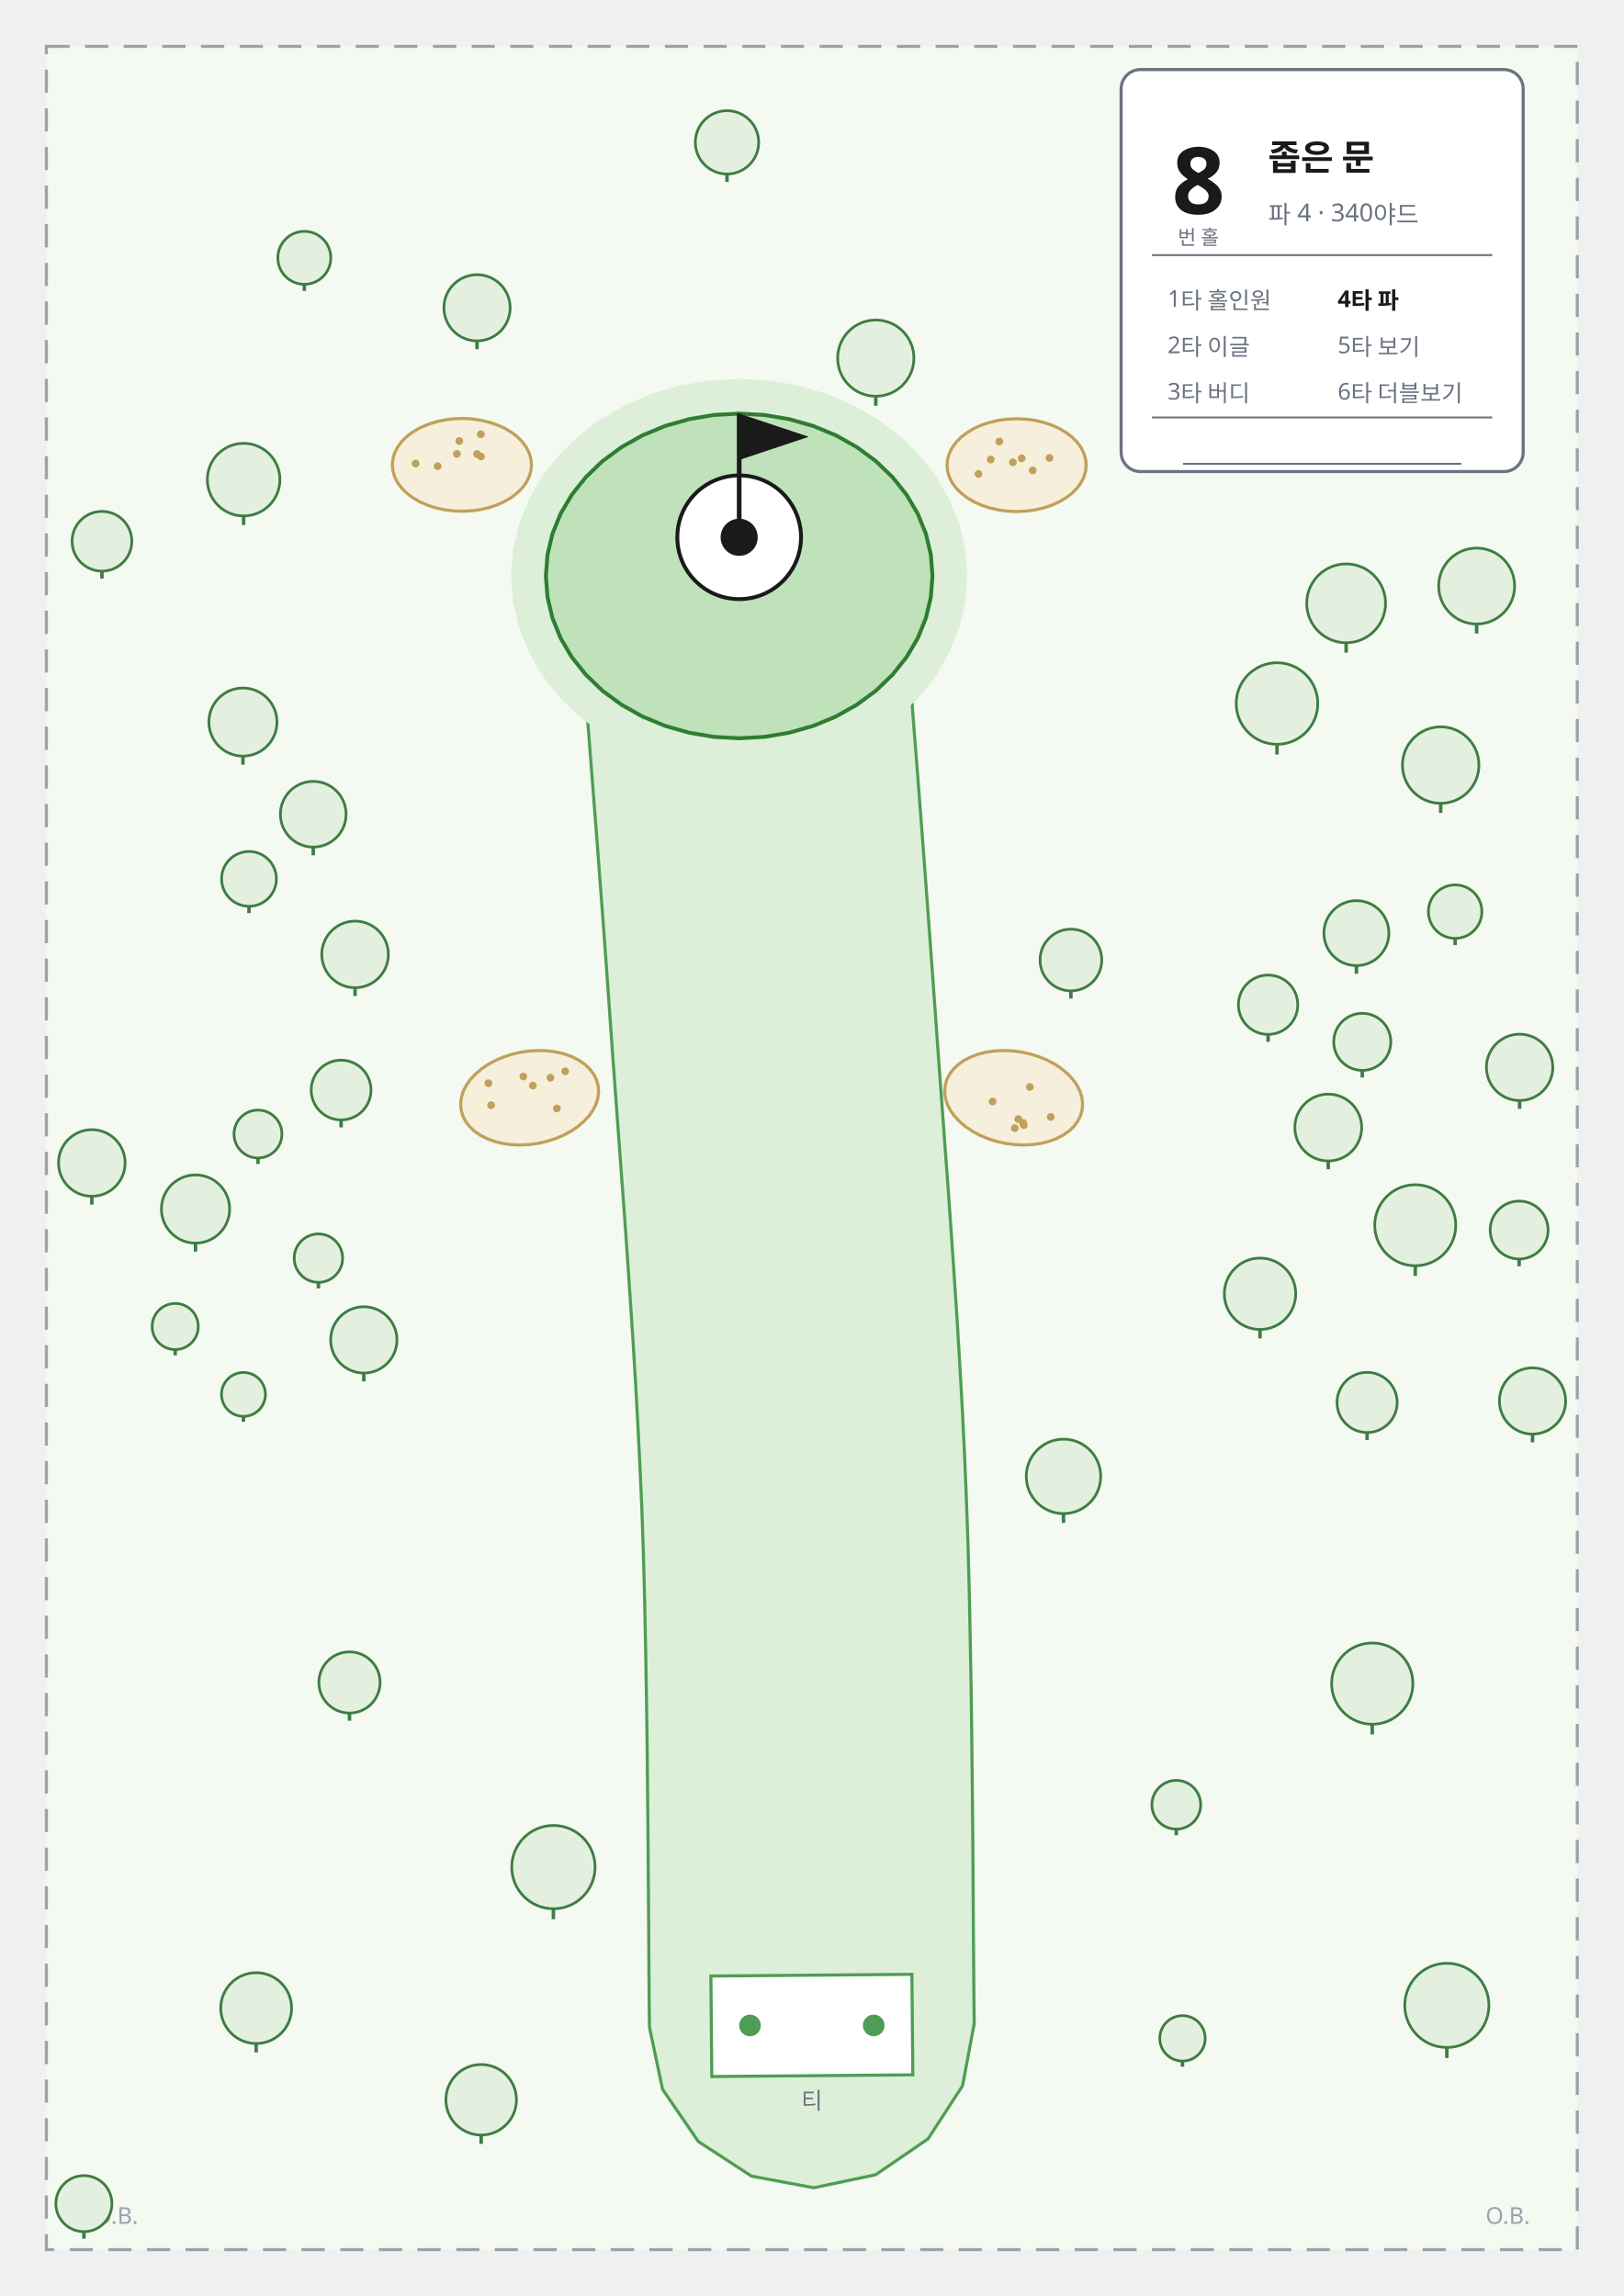
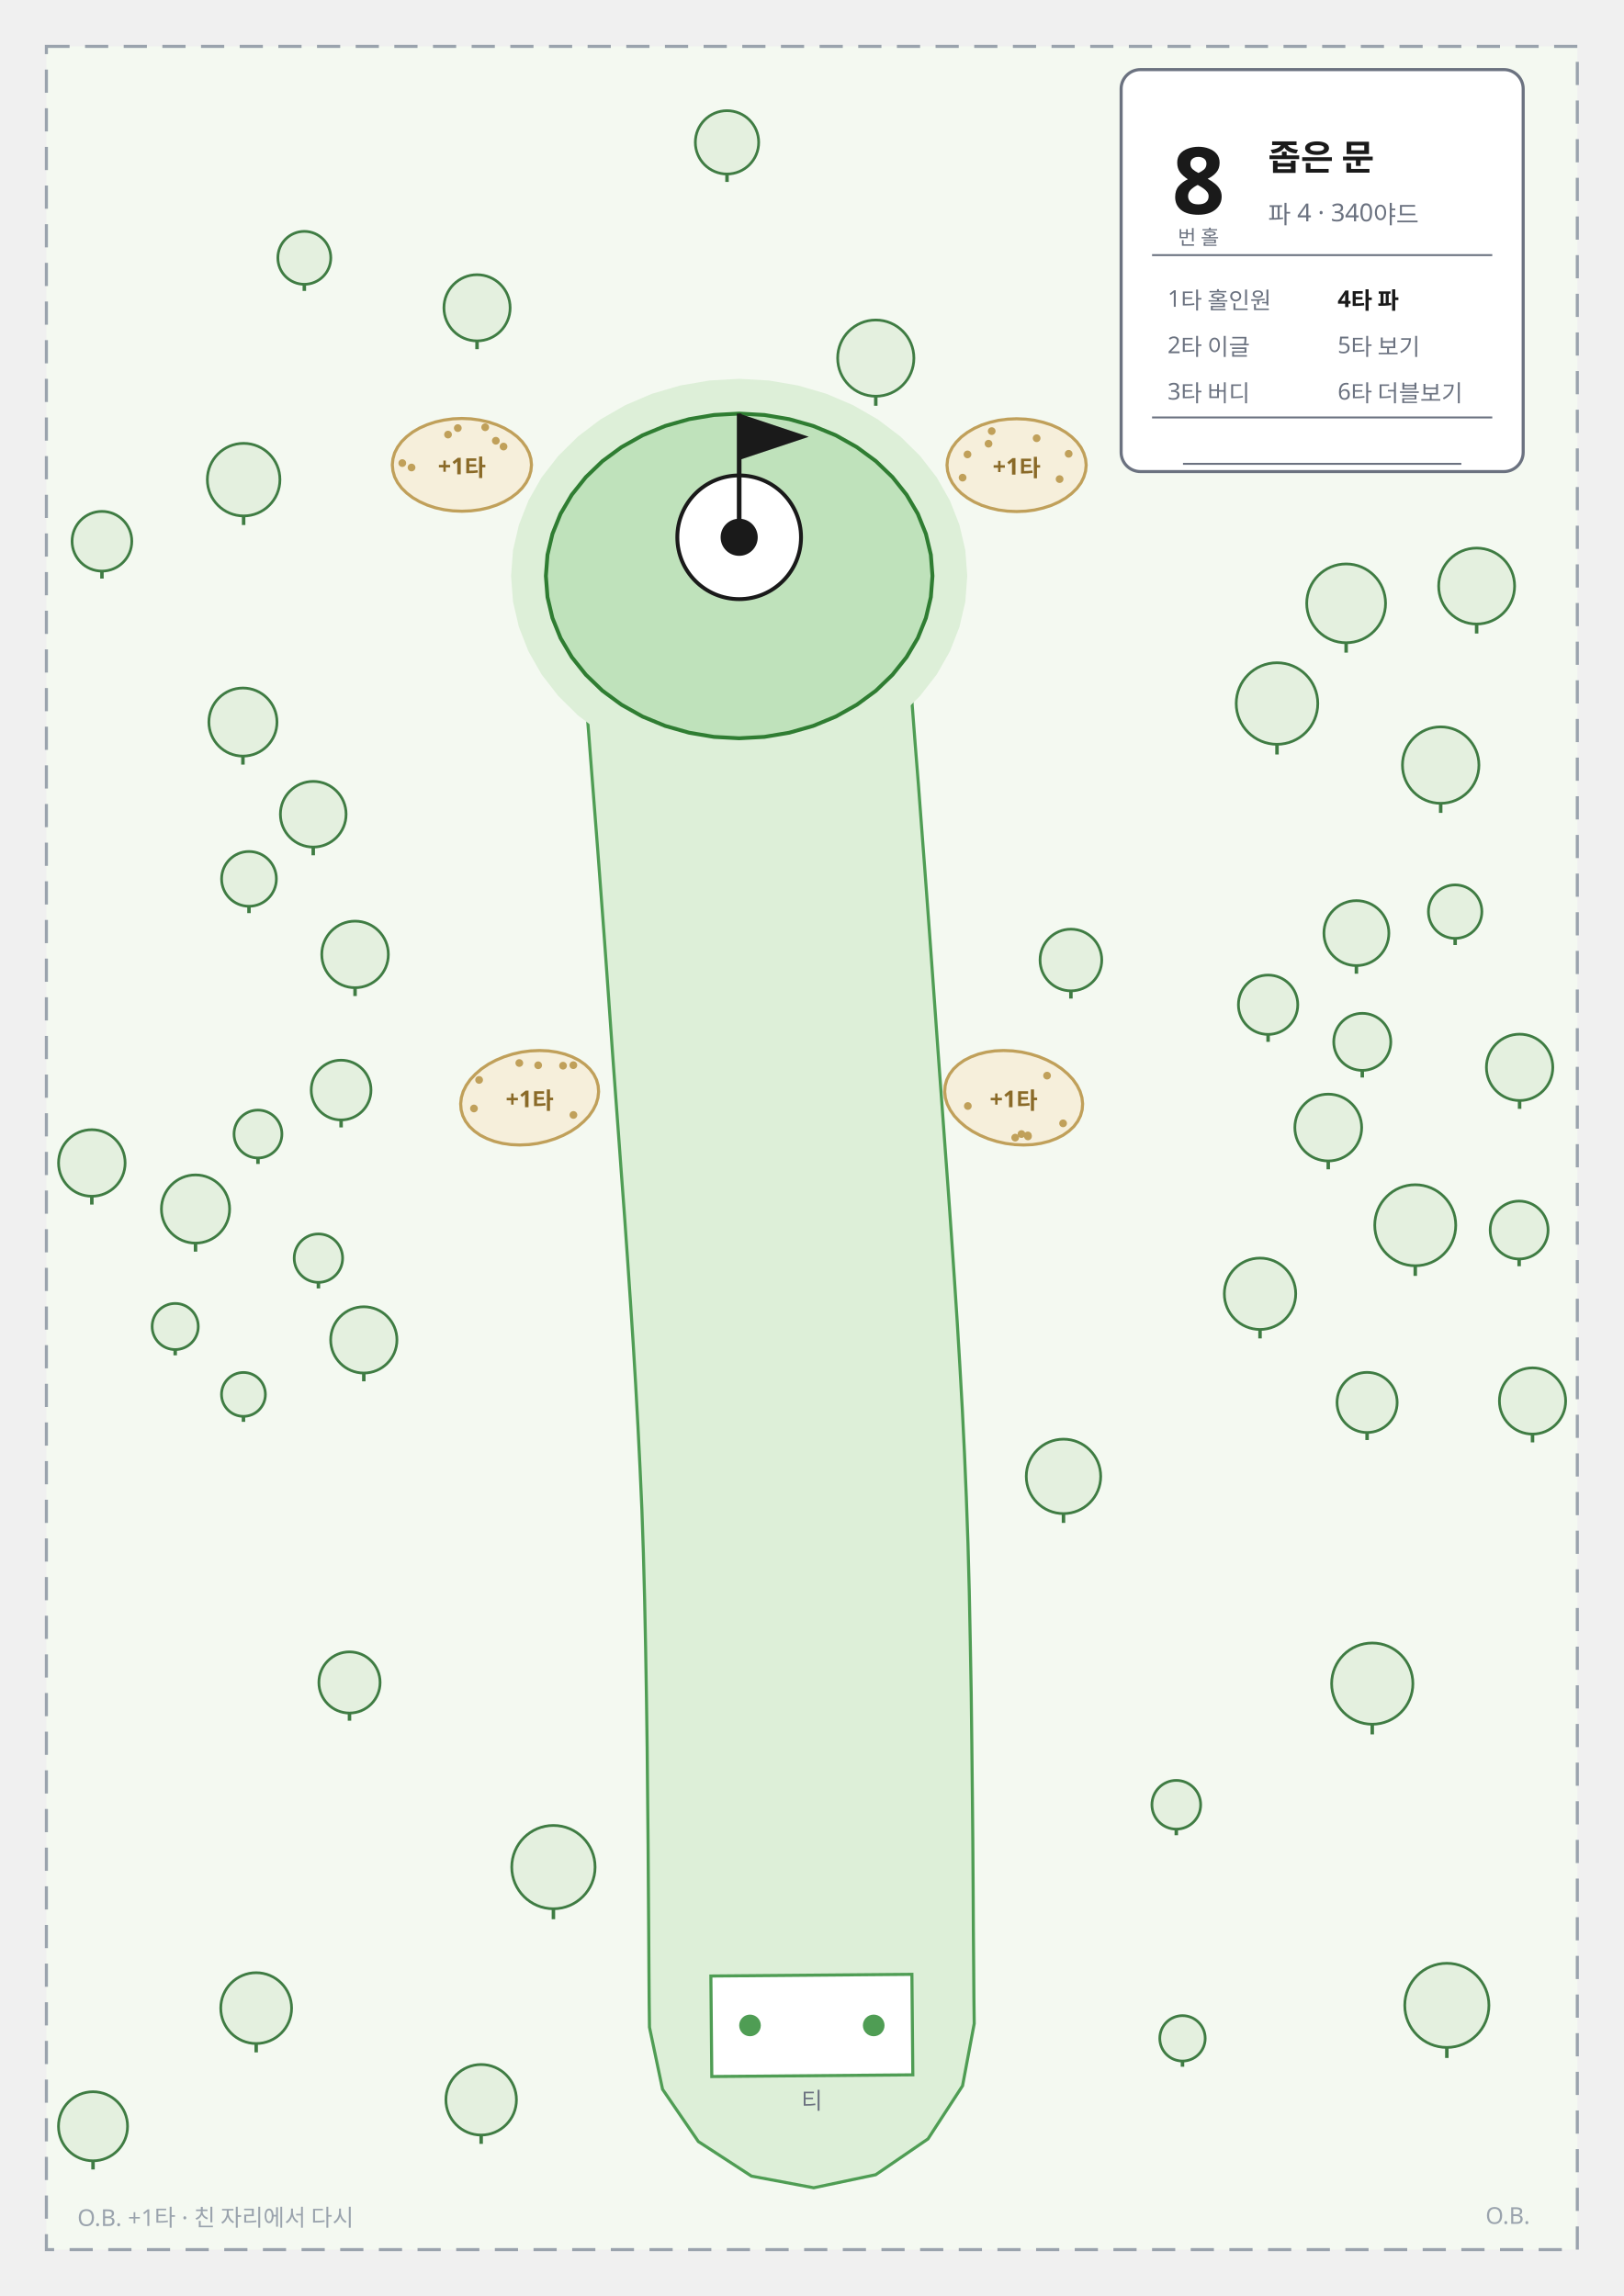
<svg xmlns="http://www.w3.org/2000/svg" width="210mm" height="297mm" viewBox="0 0 210 297" font-family="Noto Sans KR">
  <g id="pc-art" fill="#1a1a1a" stroke="none">
    <rect x="6" y="6" width="198" height="285" fill="#f4f9f1" stroke="#9aa3ad" stroke-width="0.4" stroke-dasharray="3 2" />
-     <text x="15" y="286.5" font-size="3" dominant-baseline="central" fill="#9aa3ad" text-anchor="middle">O.B.</text>
-     <text x="195" y="286.5" font-size="3" dominant-baseline="central" fill="#9aa3ad" text-anchor="middle">O.B.</text>
    <path d="M84 262.24 L83.96 258.93 L83.93 254.78 L83.9 249.95 L83.86 244.55 L83.82 238.7 L83.76 232.51 L83.7 226.12 L83.61 219.63 L83.5 213.18 L83.37 206.89 L83.21 200.89 L83.02 195.31 L82.78 189.94 L82.51 184.51 L82.21 179.06 L81.88 173.6 L81.52 168.13 L81.15 162.68 L80.77 157.25 L80.37 151.87 L79.98 146.53 L79.59 141.26 L79.21 136.07 L78.85 130.99 L78.49 125.9 L78.11 120.66 L77.71 115.33 L77.31 109.99 L76.9 104.71 L76.5 99.57 L76.12 94.65 L75.75 90.04 L75.65 88.71 L76.61 80.57 L80.61 73.42 L87.05 68.35 L94.93 66.13 L103.07 67.09 L110.22 71.09 L115.29 77.53 L117.52 85.41 L117.62 86.74 L117.99 91.37 L118.37 96.31 L118.78 101.47 L119.18 106.79 L119.59 112.18 L119.99 117.57 L120.38 122.88 L120.75 128.01 L121.11 133.05 L121.48 138.19 L121.87 143.45 L122.26 148.8 L122.66 154.24 L123.05 159.76 L123.43 165.34 L123.8 170.96 L124.14 176.62 L124.46 182.3 L124.74 187.99 L124.98 193.69 L125.19 199.61 L125.36 205.88 L125.49 212.39 L125.61 219 L125.69 225.62 L125.76 232.11 L125.82 238.37 L125.86 244.26 L125.89 249.67 L125.93 254.47 L125.96 258.53 L126 261.76 L124.49 269.81 L120.02 276.68 L113.26 281.31 L105.24 283 L97.19 281.49 L90.32 277.02 L85.69 270.26 Z" fill="#ddefd8" stroke="#4f9d54" stroke-width="0.4" />
    <path d="M125.1 74.5 L124.85 77.83 L124.09 81.1 L122.85 84.26 L121.15 87.25 L119 90.02 L116.46 92.53 L113.56 94.73 L110.35 96.58 L106.89 98.06 L103.24 99.13 L99.45 99.78 L95.6 100 L91.75 99.78 L87.96 99.13 L84.31 98.06 L80.85 96.58 L77.64 94.73 L74.74 92.53 L72.2 90.02 L70.05 87.25 L68.35 84.26 L67.11 81.1 L66.35 77.83 L66.1 74.5 L66.35 71.17 L67.11 67.9 L68.35 64.74 L70.05 61.75 L72.2 58.98 L74.74 56.47 L77.64 54.27 L80.85 52.42 L84.31 50.94 L87.96 49.87 L91.75 49.22 L95.6 49 L99.45 49.22 L103.24 49.87 L106.89 50.94 L110.35 52.42 L113.56 54.27 L116.46 56.47 L119 58.98 L121.15 61.75 L122.85 64.74 L124.09 67.9 L124.85 71.17 Z" fill="#ddefd8" stroke="none" />
    <path d="M120.6 74.5 L120.39 77.24 L119.75 79.94 L118.7 82.54 L117.25 85 L115.43 87.28 L113.28 89.35 L110.82 91.16 L108.1 92.69 L105.17 93.9 L102.07 94.78 L98.86 95.32 L95.6 95.5 L92.34 95.32 L89.13 94.78 L86.03 93.9 L83.1 92.69 L80.38 91.16 L77.92 89.35 L75.77 87.28 L73.95 85 L72.5 82.54 L71.45 79.94 L70.81 77.24 L70.6 74.5 L70.81 71.76 L71.45 69.06 L72.5 66.46 L73.95 64 L75.77 61.72 L77.92 59.65 L80.38 57.84 L83.1 56.31 L86.03 55.1 L89.13 54.22 L92.34 53.68 L95.6 53.5 L98.86 53.68 L102.07 54.22 L105.17 55.1 L108.1 56.31 L110.82 57.84 L113.28 59.65 L115.43 61.72 L117.25 64 L118.7 66.46 L119.75 69.06 L120.39 71.76 Z" fill="#bfe2bb" stroke="#2f7d32" stroke-width="0.5" />
    <path d="M77.36 140.44 L77.42 141.22 L77.33 142.02 L77.09 142.82 L76.7 143.6 L76.17 144.36 L75.5 145.07 L74.72 145.74 L73.83 146.34 L72.85 146.86 L71.8 147.3 L70.69 147.65 L69.54 147.91 L68.38 148.06 L67.21 148.11 L66.07 148.06 L64.97 147.9 L63.93 147.64 L62.97 147.28 L62.1 146.84 L61.35 146.31 L60.71 145.71 L60.21 145.04 L59.85 144.32 L59.64 143.56 L59.58 142.78 L59.67 141.98 L59.91 141.18 L60.3 140.4 L60.83 139.64 L61.5 138.93 L62.28 138.26 L63.17 137.66 L64.15 137.14 L65.2 136.7 L66.31 136.35 L67.46 136.09 L68.62 135.94 L69.79 135.89 L70.93 135.94 L72.03 136.1 L73.07 136.36 L74.03 136.72 L74.9 137.16 L75.65 137.69 L76.29 138.29 L76.79 138.96 L77.15 139.68 Z" fill="#f6efdb" stroke="#c0a05a" stroke-width="0.4" />
-     <circle cx="71.194" cy="139.414" r="0.5" fill="#c0a05a" stroke="none" />
-     <circle cx="72.022" cy="143.383" r="0.5" fill="#c0a05a" stroke="none" />
-     <circle cx="67.683" cy="139.252" r="0.5" fill="#c0a05a" stroke="none" />
-     <circle cx="73.095" cy="138.575" r="0.5" fill="#c0a05a" stroke="none" />
-     <circle cx="68.915" cy="140.421" r="0.5" fill="#c0a05a" stroke="none" />
-     <circle cx="63.172" cy="140.12" r="0.5" fill="#c0a05a" stroke="none" />
-     <circle cx="63.52" cy="142.96" r="0.5" fill="#c0a05a" stroke="none" />
+     <circle cx="72.82" cy="137.854" r="0.5" fill="#c0a05a" stroke="none" />
+     <circle cx="74.164" cy="144.225" r="0.5" fill="#c0a05a" stroke="none" />
+     <circle cx="67.164" cy="137.507" r="0.5" fill="#c0a05a" stroke="none" />
+     <circle cx="74.154" cy="137.785" r="0.5" fill="#c0a05a" stroke="none" />
+     <circle cx="69.604" cy="137.8" r="0.5" fill="#c0a05a" stroke="none" />
+     <circle cx="61.966" cy="139.694" r="0.5" fill="#c0a05a" stroke="none" />
+     <circle cx="61.3" cy="143.388" r="0.5" fill="#c0a05a" stroke="none" />
+     <text x="68.5" y="142" font-size="3" dominant-baseline="central" fill="#8a6a28" text-anchor="middle" font-weight="bold">+1타</text>
    <path d="M139.96 143.56 L139.75 144.32 L139.39 145.04 L138.89 145.71 L138.25 146.31 L137.5 146.84 L136.63 147.28 L135.67 147.64 L134.63 147.9 L133.53 148.06 L132.39 148.11 L131.22 148.06 L130.06 147.91 L128.91 147.65 L127.8 147.3 L126.75 146.86 L125.77 146.34 L124.88 145.74 L124.1 145.07 L123.43 144.36 L122.9 143.6 L122.51 142.82 L122.27 142.02 L122.18 141.22 L122.24 140.44 L122.45 139.68 L122.81 138.96 L123.31 138.29 L123.95 137.69 L124.7 137.16 L125.57 136.72 L126.53 136.36 L127.57 136.1 L128.67 135.94 L129.81 135.89 L130.98 135.94 L132.14 136.09 L133.29 136.35 L134.4 136.7 L135.45 137.14 L136.43 137.66 L137.32 138.26 L138.1 138.93 L138.77 139.64 L139.3 140.4 L139.69 141.18 L139.93 141.98 L140.02 142.78 Z" fill="#f6efdb" stroke="#c0a05a" stroke-width="0.4" />
-     <circle cx="132.413" cy="145.546" r="0.5" fill="#c0a05a" stroke="none" />
-     <circle cx="132.323" cy="145.245" r="0.5" fill="#c0a05a" stroke="none" />
-     <circle cx="131.252" cy="145.927" r="0.5" fill="#c0a05a" stroke="none" />
-     <circle cx="133.194" cy="140.613" r="0.5" fill="#c0a05a" stroke="none" />
-     <circle cx="135.894" cy="144.483" r="0.5" fill="#c0a05a" stroke="none" />
-     <circle cx="128.378" cy="142.491" r="0.5" fill="#c0a05a" stroke="none" />
-     <circle cx="131.695" cy="144.765" r="0.5" fill="#c0a05a" stroke="none" />
+     <circle cx="132.952" cy="147" r="0.5" fill="#c0a05a" stroke="none" />
+     <circle cx="132.936" cy="146.873" r="0.5" fill="#c0a05a" stroke="none" />
+     <circle cx="131.3" cy="147.158" r="0.5" fill="#c0a05a" stroke="none" />
+     <circle cx="135.421" cy="139.138" r="0.5" fill="#c0a05a" stroke="none" />
+     <circle cx="137.494" cy="145.311" r="0.5" fill="#c0a05a" stroke="none" />
+     <circle cx="125.174" cy="143.068" r="0.5" fill="#c0a05a" stroke="none" />
+     <circle cx="132.111" cy="146.697" r="0.5" fill="#c0a05a" stroke="none" />
+     <text x="131.1" y="142" font-size="3" dominant-baseline="central" fill="#8a6a28" text-anchor="middle" font-weight="bold">+1타</text>
    <path d="M68.74 60.13 L68.66 60.92 L68.43 61.69 L68.05 62.43 L67.53 63.13 L66.88 63.78 L66.1 64.37 L65.22 64.89 L64.24 65.33 L63.18 65.68 L62.07 65.93 L60.91 66.08 L59.74 66.13 L58.56 66.08 L57.41 65.93 L56.29 65.68 L55.24 65.33 L54.26 64.89 L53.37 64.37 L52.6 63.78 L51.94 63.13 L51.42 62.43 L51.04 61.69 L50.82 60.92 L50.74 60.13 L50.82 59.35 L51.04 58.58 L51.42 57.84 L51.94 57.13 L52.6 56.48 L53.37 55.89 L54.26 55.37 L55.24 54.94 L56.29 54.59 L57.41 54.34 L58.56 54.18 L59.74 54.13 L60.91 54.18 L62.07 54.34 L63.18 54.59 L64.24 54.94 L65.22 55.37 L66.1 55.89 L66.88 56.48 L67.53 57.13 L68.05 57.84 L68.43 58.58 L68.66 59.35 Z" fill="#f6efdb" stroke="#c0a05a" stroke-width="0.4" />
-     <circle cx="53.754" cy="59.955" r="0.5" fill="#c0a05a" stroke="none" />
-     <circle cx="56.601" cy="60.297" r="0.5" fill="#c0a05a" stroke="none" />
-     <circle cx="59.091" cy="58.718" r="0.5" fill="#c0a05a" stroke="none" />
-     <circle cx="61.701" cy="58.738" r="0.5" fill="#c0a05a" stroke="none" />
-     <circle cx="62.191" cy="56.173" r="0.5" fill="#c0a05a" stroke="none" />
-     <circle cx="59.395" cy="57.045" r="0.5" fill="#c0a05a" stroke="none" />
-     <circle cx="62.207" cy="59.048" r="0.5" fill="#c0a05a" stroke="none" />
+     <circle cx="52.03" cy="59.904" r="0.5" fill="#c0a05a" stroke="none" />
+     <circle cx="53.227" cy="60.474" r="0.5" fill="#c0a05a" stroke="none" />
+     <circle cx="57.946" cy="56.214" r="0.5" fill="#c0a05a" stroke="none" />
+     <circle cx="64.128" cy="57.014" r="0.5" fill="#c0a05a" stroke="none" />
+     <circle cx="62.752" cy="55.266" r="0.5" fill="#c0a05a" stroke="none" />
+     <circle cx="59.209" cy="55.375" r="0.5" fill="#c0a05a" stroke="none" />
+     <circle cx="65.126" cy="57.766" r="0.5" fill="#c0a05a" stroke="none" />
+     <text x="59.738" y="60.132" font-size="3" dominant-baseline="central" fill="#8a6a28" text-anchor="middle" font-weight="bold">+1타</text>
    <path d="M140.48 60.17 L140.4 60.95 L140.17 61.72 L139.8 62.47 L139.28 63.17 L138.62 63.82 L137.85 64.41 L136.96 64.93 L135.98 65.37 L134.93 65.71 L133.81 65.97 L132.66 66.12 L131.48 66.17 L130.31 66.12 L129.15 65.97 L128.04 65.71 L126.98 65.37 L126 64.93 L125.12 64.41 L124.34 63.82 L123.69 63.17 L123.17 62.47 L122.79 61.72 L122.56 60.95 L122.48 60.17 L122.56 59.39 L122.79 58.62 L123.17 57.87 L123.69 57.17 L124.34 56.52 L125.12 55.93 L126 55.41 L126.98 54.97 L128.04 54.63 L129.15 54.37 L130.31 54.22 L131.48 54.17 L132.66 54.22 L133.81 54.37 L134.93 54.63 L135.98 54.97 L136.96 55.41 L137.85 55.93 L138.62 56.52 L139.28 57.17 L139.8 57.87 L140.17 58.62 L140.4 59.39 Z" fill="#f6efdb" stroke="#c0a05a" stroke-width="0.4" />
-     <circle cx="132.134" cy="59.292" r="0.5" fill="#c0a05a" stroke="none" />
-     <circle cx="126.554" cy="61.311" r="0.5" fill="#c0a05a" stroke="none" />
-     <circle cx="128.14" cy="59.439" r="0.5" fill="#c0a05a" stroke="none" />
-     <circle cx="133.562" cy="60.846" r="0.5" fill="#c0a05a" stroke="none" />
-     <circle cx="131.004" cy="59.806" r="0.5" fill="#c0a05a" stroke="none" />
-     <circle cx="129.243" cy="57.107" r="0.5" fill="#c0a05a" stroke="none" />
-     <circle cx="135.734" cy="59.243" r="0.5" fill="#c0a05a" stroke="none" />
+     <circle cx="134.073" cy="56.687" r="0.5" fill="#c0a05a" stroke="none" />
+     <circle cx="124.497" cy="61.787" r="0.5" fill="#c0a05a" stroke="none" />
+     <circle cx="125.13" cy="58.78" r="0.5" fill="#c0a05a" stroke="none" />
+     <circle cx="137.042" cy="61.975" r="0.5" fill="#c0a05a" stroke="none" />
+     <circle cx="127.851" cy="57.396" r="0.5" fill="#c0a05a" stroke="none" />
+     <circle cx="128.262" cy="55.766" r="0.5" fill="#c0a05a" stroke="none" />
+     <circle cx="138.214" cy="58.701" r="0.5" fill="#c0a05a" stroke="none" />
+     <text x="131.481" y="60.17" font-size="3" dominant-baseline="central" fill="#8a6a28" text-anchor="middle" font-weight="bold">+1타</text>
    <line x1="11.878" y1="152.804" x2="11.878" y2="155.818" stroke="#3f7c43" stroke-width="0.45" />
    <circle cx="11.878" cy="150.436" r="4.305" fill="#e4f0df" stroke="#3f7c43" stroke-width="0.35" />
    <line x1="45.921" y1="125.827" x2="45.921" y2="128.841" stroke="#3f7c43" stroke-width="0.45" />
    <circle cx="45.921" cy="123.459" r="4.305" fill="#e4f0df" stroke="#3f7c43" stroke-width="0.35" />
    <line x1="31.42" y1="95.824" x2="31.42" y2="98.907" stroke="#3f7c43" stroke-width="0.45" />
    <circle cx="31.42" cy="93.402" r="4.404" fill="#e4f0df" stroke="#3f7c43" stroke-width="0.35" />
    <line x1="41.182" y1="164.472" x2="41.182" y2="166.664" stroke="#3f7c43" stroke-width="0.45" />
    <circle cx="41.182" cy="162.749" r="3.131" fill="#e4f0df" stroke="#3f7c43" stroke-width="0.35" />
    <line x1="22.659" y1="173.232" x2="22.659" y2="175.319" stroke="#3f7c43" stroke-width="0.45" />
    <circle cx="22.659" cy="171.592" r="2.982" fill="#e4f0df" stroke="#3f7c43" stroke-width="0.35" />
    <line x1="25.288" y1="158.818" x2="25.288" y2="161.906" stroke="#3f7c43" stroke-width="0.45" />
    <circle cx="25.288" cy="156.393" r="4.41" fill="#e4f0df" stroke="#3f7c43" stroke-width="0.35" />
    <line x1="13.184" y1="72.138" x2="13.184" y2="74.841" stroke="#3f7c43" stroke-width="0.45" />
    <circle cx="13.184" cy="70.013" r="3.862" fill="#e4f0df" stroke="#3f7c43" stroke-width="0.35" />
    <line x1="31.487" y1="181.936" x2="31.487" y2="183.922" stroke="#3f7c43" stroke-width="0.45" />
    <circle cx="31.487" cy="180.375" r="2.838" fill="#e4f0df" stroke="#3f7c43" stroke-width="0.35" />
    <line x1="44.116" y1="143.131" x2="44.116" y2="145.837" stroke="#3f7c43" stroke-width="0.45" />
    <circle cx="44.116" cy="141.005" r="3.865" fill="#e4f0df" stroke="#3f7c43" stroke-width="0.35" />
    <line x1="39.36" y1="35.235" x2="39.36" y2="37.632" stroke="#3f7c43" stroke-width="0.45" />
    <circle cx="39.36" cy="33.352" r="3.424" fill="#e4f0df" stroke="#3f7c43" stroke-width="0.35" />
    <line x1="33.364" y1="148.396" x2="33.364" y2="150.563" stroke="#3f7c43" stroke-width="0.45" />
    <circle cx="33.364" cy="146.693" r="3.096" fill="#e4f0df" stroke="#3f7c43" stroke-width="0.35" />
    <line x1="31.51" y1="64.626" x2="31.51" y2="67.912" stroke="#3f7c43" stroke-width="0.45" />
    <circle cx="31.51" cy="62.044" r="4.694" fill="#e4f0df" stroke="#3f7c43" stroke-width="0.35" />
    <line x1="47.053" y1="175.681" x2="47.053" y2="178.682" stroke="#3f7c43" stroke-width="0.45" />
    <circle cx="47.053" cy="173.324" r="4.286" fill="#e4f0df" stroke="#3f7c43" stroke-width="0.35" />
    <line x1="40.513" y1="107.662" x2="40.513" y2="110.636" stroke="#3f7c43" stroke-width="0.45" />
    <circle cx="40.513" cy="105.325" r="4.248" fill="#e4f0df" stroke="#3f7c43" stroke-width="0.35" />
    <line x1="32.202" y1="115.637" x2="32.202" y2="118.117" stroke="#3f7c43" stroke-width="0.45" />
    <circle cx="32.202" cy="113.688" r="3.543" fill="#e4f0df" stroke="#3f7c43" stroke-width="0.35" />
    <line x1="183.04" y1="161.373" x2="183.04" y2="165.04" stroke="#3f7c43" stroke-width="0.45" />
    <circle cx="183.04" cy="158.492" r="5.239" fill="#e4f0df" stroke="#3f7c43" stroke-width="0.35" />
    <line x1="176.812" y1="183.553" x2="176.812" y2="186.275" stroke="#3f7c43" stroke-width="0.45" />
    <circle cx="176.812" cy="181.414" r="3.889" fill="#e4f0df" stroke="#3f7c43" stroke-width="0.35" />
    <line x1="186.331" y1="101.688" x2="186.331" y2="105.15" stroke="#3f7c43" stroke-width="0.45" />
    <circle cx="186.331" cy="98.969" r="4.945" fill="#e4f0df" stroke="#3f7c43" stroke-width="0.35" />
    <line x1="176.189" y1="136.798" x2="176.189" y2="139.381" stroke="#3f7c43" stroke-width="0.45" />
    <circle cx="176.189" cy="134.769" r="3.69" fill="#e4f0df" stroke="#3f7c43" stroke-width="0.35" />
    <line x1="196.537" y1="140.428" x2="196.537" y2="143.433" stroke="#3f7c43" stroke-width="0.45" />
    <circle cx="196.537" cy="138.068" r="4.292" fill="#e4f0df" stroke="#3f7c43" stroke-width="0.35" />
    <line x1="190.98" y1="78.51" x2="190.98" y2="81.948" stroke="#3f7c43" stroke-width="0.45" />
    <circle cx="190.98" cy="75.809" r="4.911" fill="#e4f0df" stroke="#3f7c43" stroke-width="0.35" />
    <line x1="162.964" y1="169.897" x2="162.964" y2="173.129" stroke="#3f7c43" stroke-width="0.45" />
    <circle cx="162.964" cy="167.358" r="4.616" fill="#e4f0df" stroke="#3f7c43" stroke-width="0.35" />
    <line x1="175.429" y1="123.014" x2="175.429" y2="125.954" stroke="#3f7c43" stroke-width="0.45" />
    <circle cx="175.429" cy="120.704" r="4.2" fill="#e4f0df" stroke="#3f7c43" stroke-width="0.35" />
    <line x1="165.16" y1="93.906" x2="165.16" y2="97.597" stroke="#3f7c43" stroke-width="0.45" />
    <circle cx="165.16" cy="91.005" r="5.274" fill="#e4f0df" stroke="#3f7c43" stroke-width="0.35" />
    <line x1="164.008" y1="132.08" x2="164.008" y2="134.767" stroke="#3f7c43" stroke-width="0.45" />
    <circle cx="164.008" cy="129.969" r="3.838" fill="#e4f0df" stroke="#3f7c43" stroke-width="0.35" />
    <line x1="188.2" y1="119.825" x2="188.2" y2="122.245" stroke="#3f7c43" stroke-width="0.45" />
    <circle cx="188.2" cy="117.924" r="3.457" fill="#e4f0df" stroke="#3f7c43" stroke-width="0.35" />
    <line x1="174.101" y1="80.85" x2="174.101" y2="84.419" stroke="#3f7c43" stroke-width="0.45" />
    <circle cx="174.101" cy="78.046" r="5.098" fill="#e4f0df" stroke="#3f7c43" stroke-width="0.35" />
    <line x1="171.789" y1="148.231" x2="171.789" y2="151.256" stroke="#3f7c43" stroke-width="0.45" />
    <circle cx="171.789" cy="145.855" r="4.321" fill="#e4f0df" stroke="#3f7c43" stroke-width="0.35" />
    <line x1="196.476" y1="161.171" x2="196.476" y2="163.792" stroke="#3f7c43" stroke-width="0.45" />
    <circle cx="196.476" cy="159.112" r="3.745" fill="#e4f0df" stroke="#3f7c43" stroke-width="0.35" />
    <line x1="198.208" y1="183.58" x2="198.208" y2="186.579" stroke="#3f7c43" stroke-width="0.45" />
    <circle cx="198.208" cy="181.224" r="4.283" fill="#e4f0df" stroke="#3f7c43" stroke-width="0.35" />
    <line x1="152.135" y1="235.19" x2="152.135" y2="237.397" stroke="#3f7c43" stroke-width="0.45" />
    <circle cx="152.135" cy="233.456" r="3.153" fill="#e4f0df" stroke="#3f7c43" stroke-width="0.35" />
    <line x1="62.231" y1="274.127" x2="62.231" y2="277.32" stroke="#3f7c43" stroke-width="0.45" />
    <circle cx="62.231" cy="271.618" r="4.562" fill="#e4f0df" stroke="#3f7c43" stroke-width="0.35" />
    <line x1="187.126" y1="262.398" x2="187.126" y2="266.208" stroke="#3f7c43" stroke-width="0.45" />
    <circle cx="187.126" cy="259.404" r="5.443" fill="#e4f0df" stroke="#3f7c43" stroke-width="0.35" />
    <line x1="138.505" y1="126.377" x2="138.505" y2="129.169" stroke="#3f7c43" stroke-width="0.45" />
    <circle cx="138.505" cy="124.182" r="3.99" fill="#e4f0df" stroke="#3f7c43" stroke-width="0.35" />
-     <line x1="10.852" y1="287.048" x2="10.852" y2="289.585" stroke="#3f7c43" stroke-width="0.45" />
-     <circle cx="10.852" cy="285.054" r="3.625" fill="#e4f0df" stroke="#3f7c43" stroke-width="0.35" />
+     <line x1="12.031" y1="277.503" x2="12.031" y2="280.63" stroke="#3f7c43" stroke-width="0.45" />
+     <circle cx="12.031" cy="275.046" r="4.467" fill="#e4f0df" stroke="#3f7c43" stroke-width="0.35" />
    <line x1="152.937" y1="265.286" x2="152.937" y2="267.343" stroke="#3f7c43" stroke-width="0.45" />
    <circle cx="152.937" cy="263.671" r="2.937" fill="#e4f0df" stroke="#3f7c43" stroke-width="0.35" />
    <line x1="94.027" y1="20.667" x2="94.027" y2="23.534" stroke="#3f7c43" stroke-width="0.45" />
    <circle cx="94.027" cy="18.414" r="4.096" fill="#e4f0df" stroke="#3f7c43" stroke-width="0.35" />
    <line x1="137.546" y1="193.626" x2="137.546" y2="196.995" stroke="#3f7c43" stroke-width="0.45" />
    <circle cx="137.546" cy="190.978" r="4.814" fill="#e4f0df" stroke="#3f7c43" stroke-width="0.35" />
    <line x1="61.697" y1="42.17" x2="61.697" y2="45.167" stroke="#3f7c43" stroke-width="0.45" />
    <circle cx="61.697" cy="39.816" r="4.281" fill="#e4f0df" stroke="#3f7c43" stroke-width="0.35" />
    <line x1="71.576" y1="244.485" x2="71.576" y2="248.258" stroke="#3f7c43" stroke-width="0.45" />
    <circle cx="71.576" cy="241.521" r="5.389" fill="#e4f0df" stroke="#3f7c43" stroke-width="0.35" />
    <line x1="45.201" y1="219.812" x2="45.201" y2="222.582" stroke="#3f7c43" stroke-width="0.45" />
    <circle cx="45.201" cy="217.636" r="3.957" fill="#e4f0df" stroke="#3f7c43" stroke-width="0.35" />
    <line x1="33.132" y1="262.28" x2="33.132" y2="265.487" stroke="#3f7c43" stroke-width="0.45" />
    <circle cx="33.132" cy="259.761" r="4.581" fill="#e4f0df" stroke="#3f7c43" stroke-width="0.35" />
    <line x1="113.268" y1="49.036" x2="113.268" y2="52.488" stroke="#3f7c43" stroke-width="0.45" />
    <circle cx="113.268" cy="46.325" r="4.93" fill="#e4f0df" stroke="#3f7c43" stroke-width="0.35" />
    <line x1="177.48" y1="220.675" x2="177.48" y2="224.353" stroke="#3f7c43" stroke-width="0.45" />
    <circle cx="177.48" cy="217.785" r="5.254" fill="#e4f0df" stroke="#3f7c43" stroke-width="0.35" />
+     <text x="10" y="286.5" font-size="3" dominant-baseline="central" fill="#9aa3ad" text-anchor="start">O.B. +1타 · 친 자리에서 다시</text>
+     <text x="195" y="286.5" font-size="3" dominant-baseline="central" fill="#9aa3ad" text-anchor="middle">O.B.</text>
    <path d="M92.06 268.61 L91.94 255.61 L117.94 255.39 L118.06 268.39 Z" fill="#ffffff" stroke="#4f9d54" stroke-width="0.4" />
    <circle cx="97" cy="262" r="1.4" fill="#4f9d54" stroke="none" />
    <circle cx="113" cy="262" r="1.4" fill="#4f9d54" stroke="none" />
    <text x="105" y="271.5" font-size="3" dominant-baseline="central" fill="#6b7280" text-anchor="middle">티</text>
    <circle cx="95.6" cy="69.5" r="8" fill="#ffffff" stroke="#1a1a1a" stroke-width="0.5" />
    <circle cx="95.6" cy="69.5" r="2.4" fill="#1a1a1a" stroke="none" />
    <line x1="95.6" y1="69.5" x2="95.6" y2="53.5" stroke="#1a1a1a" stroke-width="0.6" />
    <path d="M95.6 53.5 L104.6 56.5 L95.6 59.5 Z" fill="#1a1a1a" stroke="none" />
    <rect x="145" y="9" width="52" height="52" fill="#ffffff" stroke="#6b7280" stroke-width="0.4" rx="2.5" />
    <text x="155" y="23" font-size="12" dominant-baseline="central" text-anchor="middle" font-weight="bold">8</text>
    <text x="155" y="30.5" font-size="2.6" dominant-baseline="central" fill="#6b7280" text-anchor="middle">번 홀</text>
    <text x="164" y="20" font-size="4.6" dominant-baseline="central" text-anchor="start" font-weight="bold">좁은 문</text>
    <text x="164" y="27.5" font-size="3.2" dominant-baseline="central" fill="#6b7280" text-anchor="start">파 4 · 340야드</text>
    <line x1="149" y1="33" x2="193" y2="33" stroke="#6b7280" stroke-width="0.25" />
    <line x1="149" y1="54" x2="193" y2="54" stroke="#6b7280" stroke-width="0.25" />
    <text x="151" y="38.5" font-size="3" dominant-baseline="central" text-anchor="start" fill="#6b7280">1타 홀인원</text>
    <text x="151" y="44.5" font-size="3" dominant-baseline="central" text-anchor="start" fill="#6b7280">2타 이글</text>
    <text x="151" y="50.5" font-size="3" dominant-baseline="central" text-anchor="start" fill="#6b7280">3타 버디</text>
    <text x="173" y="38.5" font-size="3" dominant-baseline="central" text-anchor="start" font-weight="bold" fill="#1a1a1a">4타 파</text>
    <text x="173" y="44.5" font-size="3" dominant-baseline="central" text-anchor="start" fill="#6b7280">5타 보기</text>
    <text x="173" y="50.5" font-size="3" dominant-baseline="central" text-anchor="start" fill="#6b7280">6타 더블보기</text>
    <line x1="153" y1="60" x2="189" y2="60" stroke="#6b7280" stroke-width="0.25" />
  </g>
  <g id="pc-slot" />
</svg>
